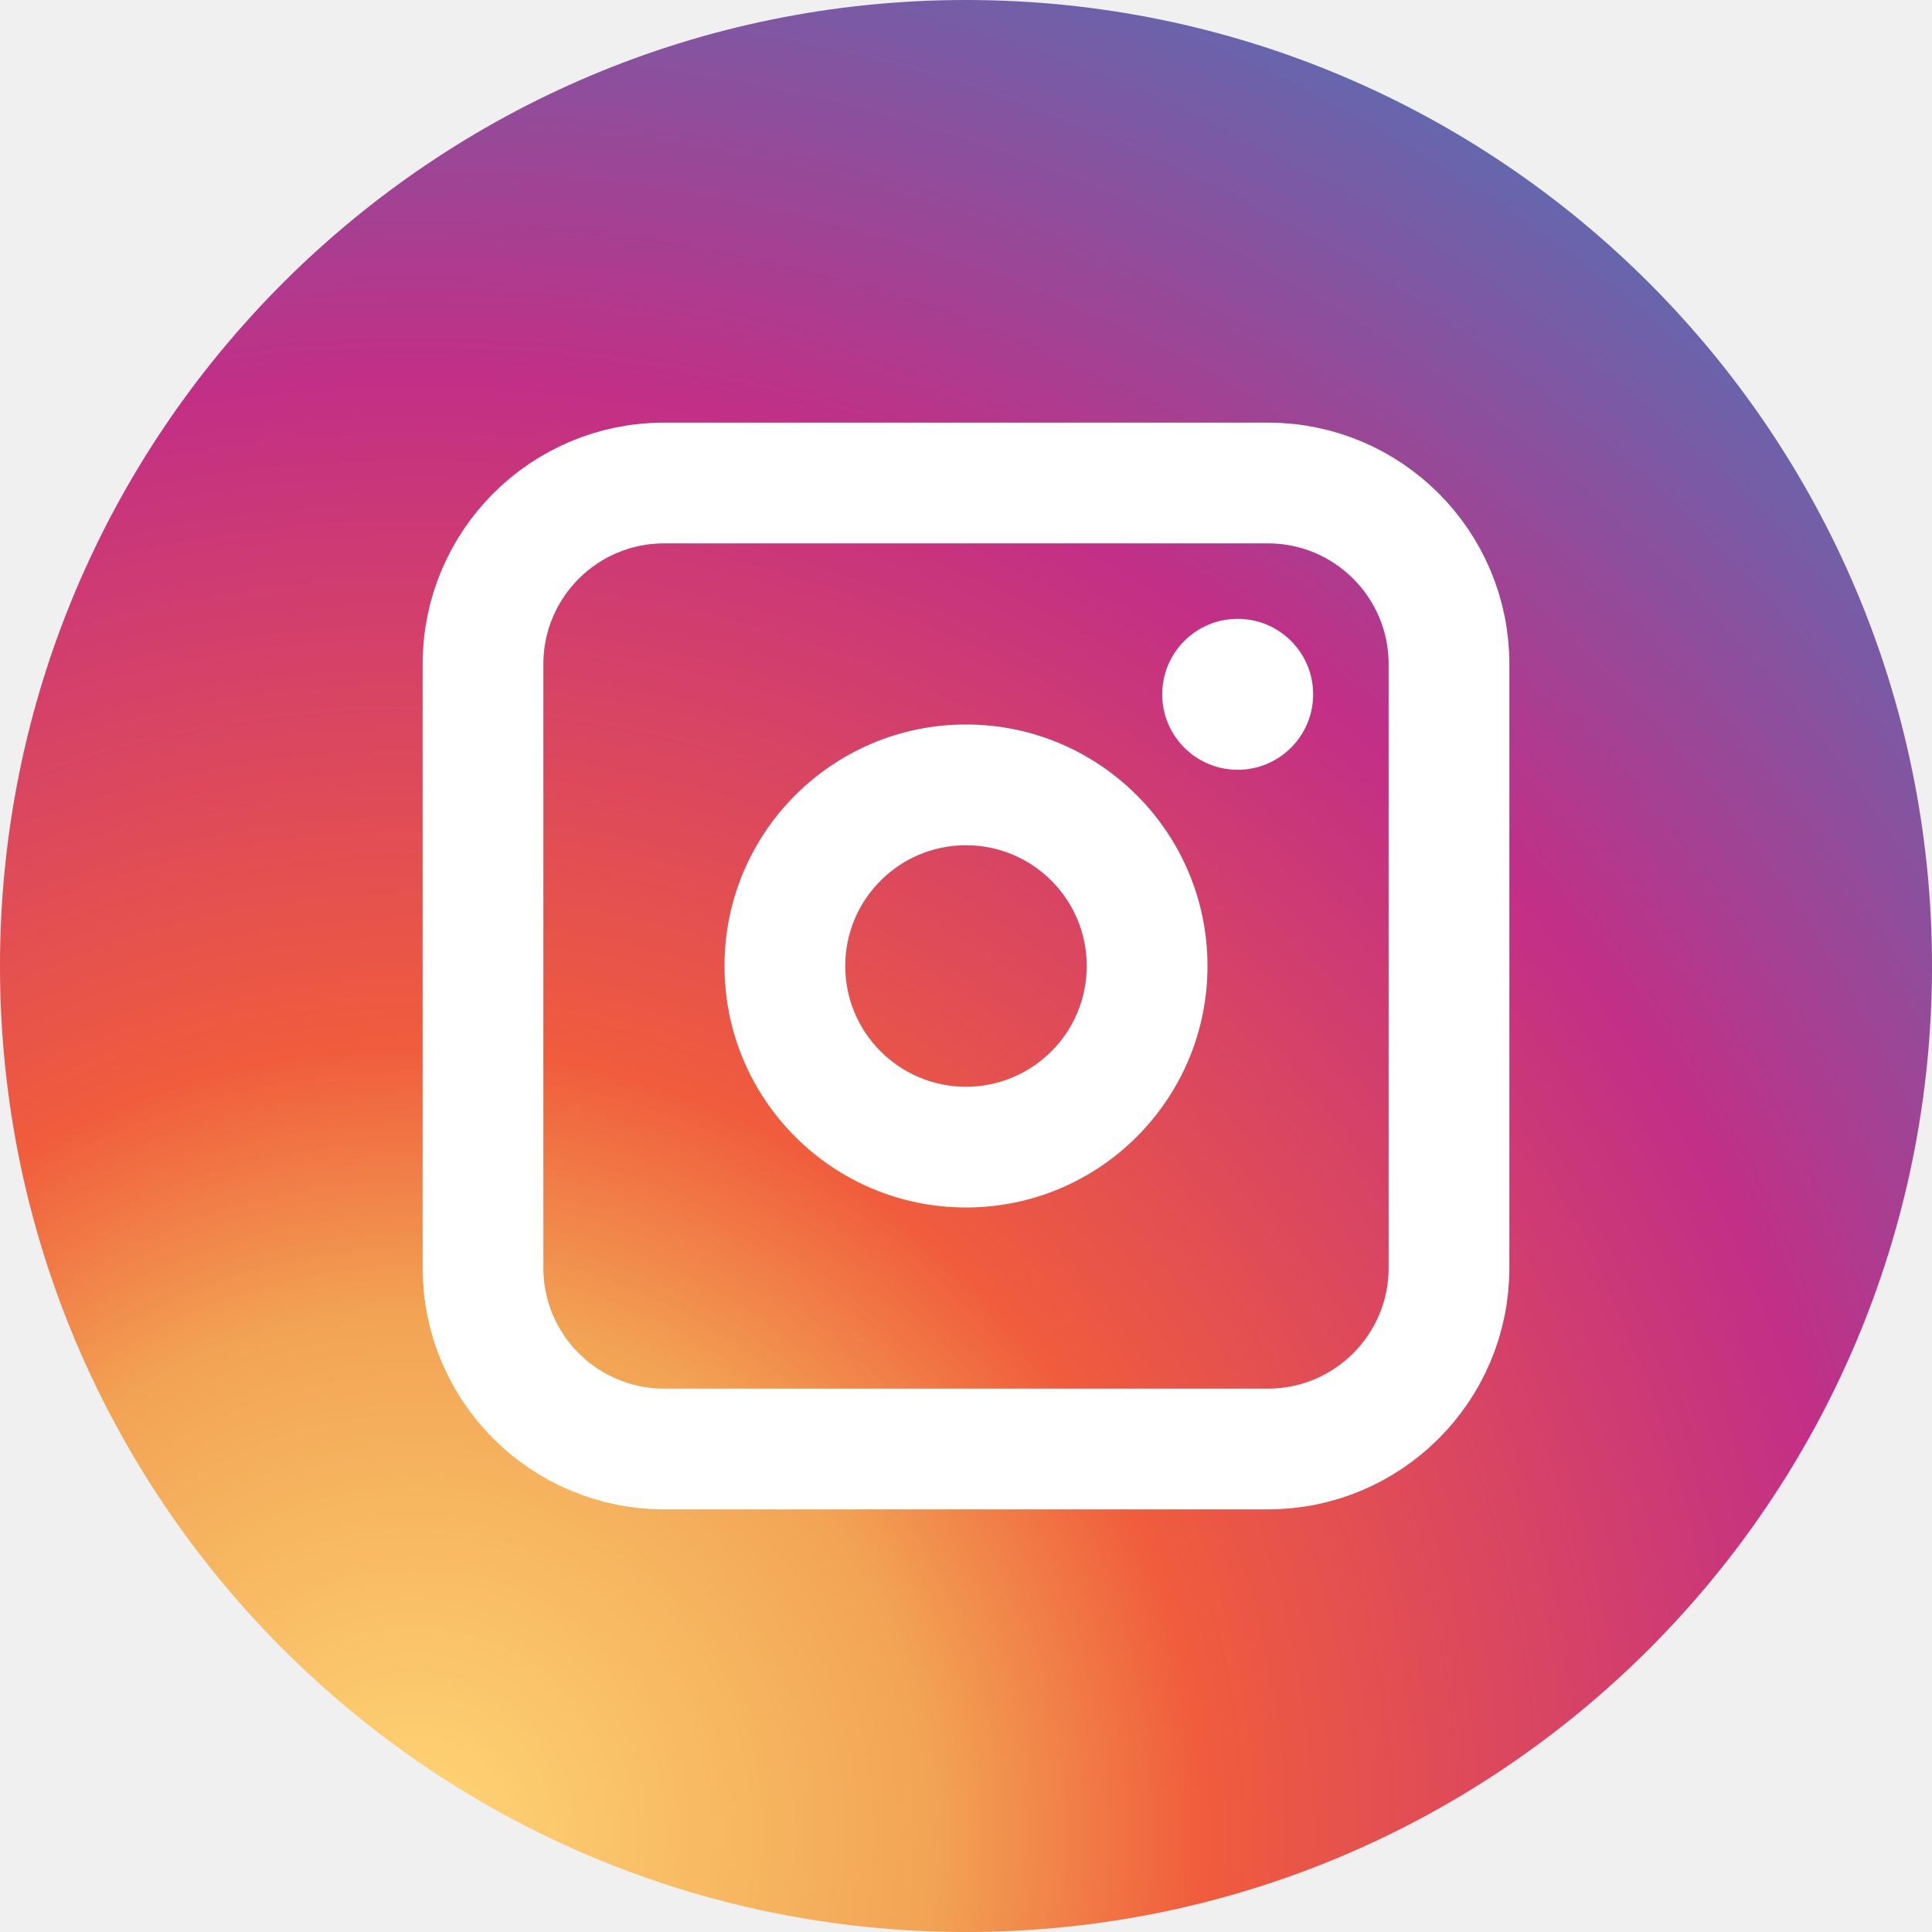
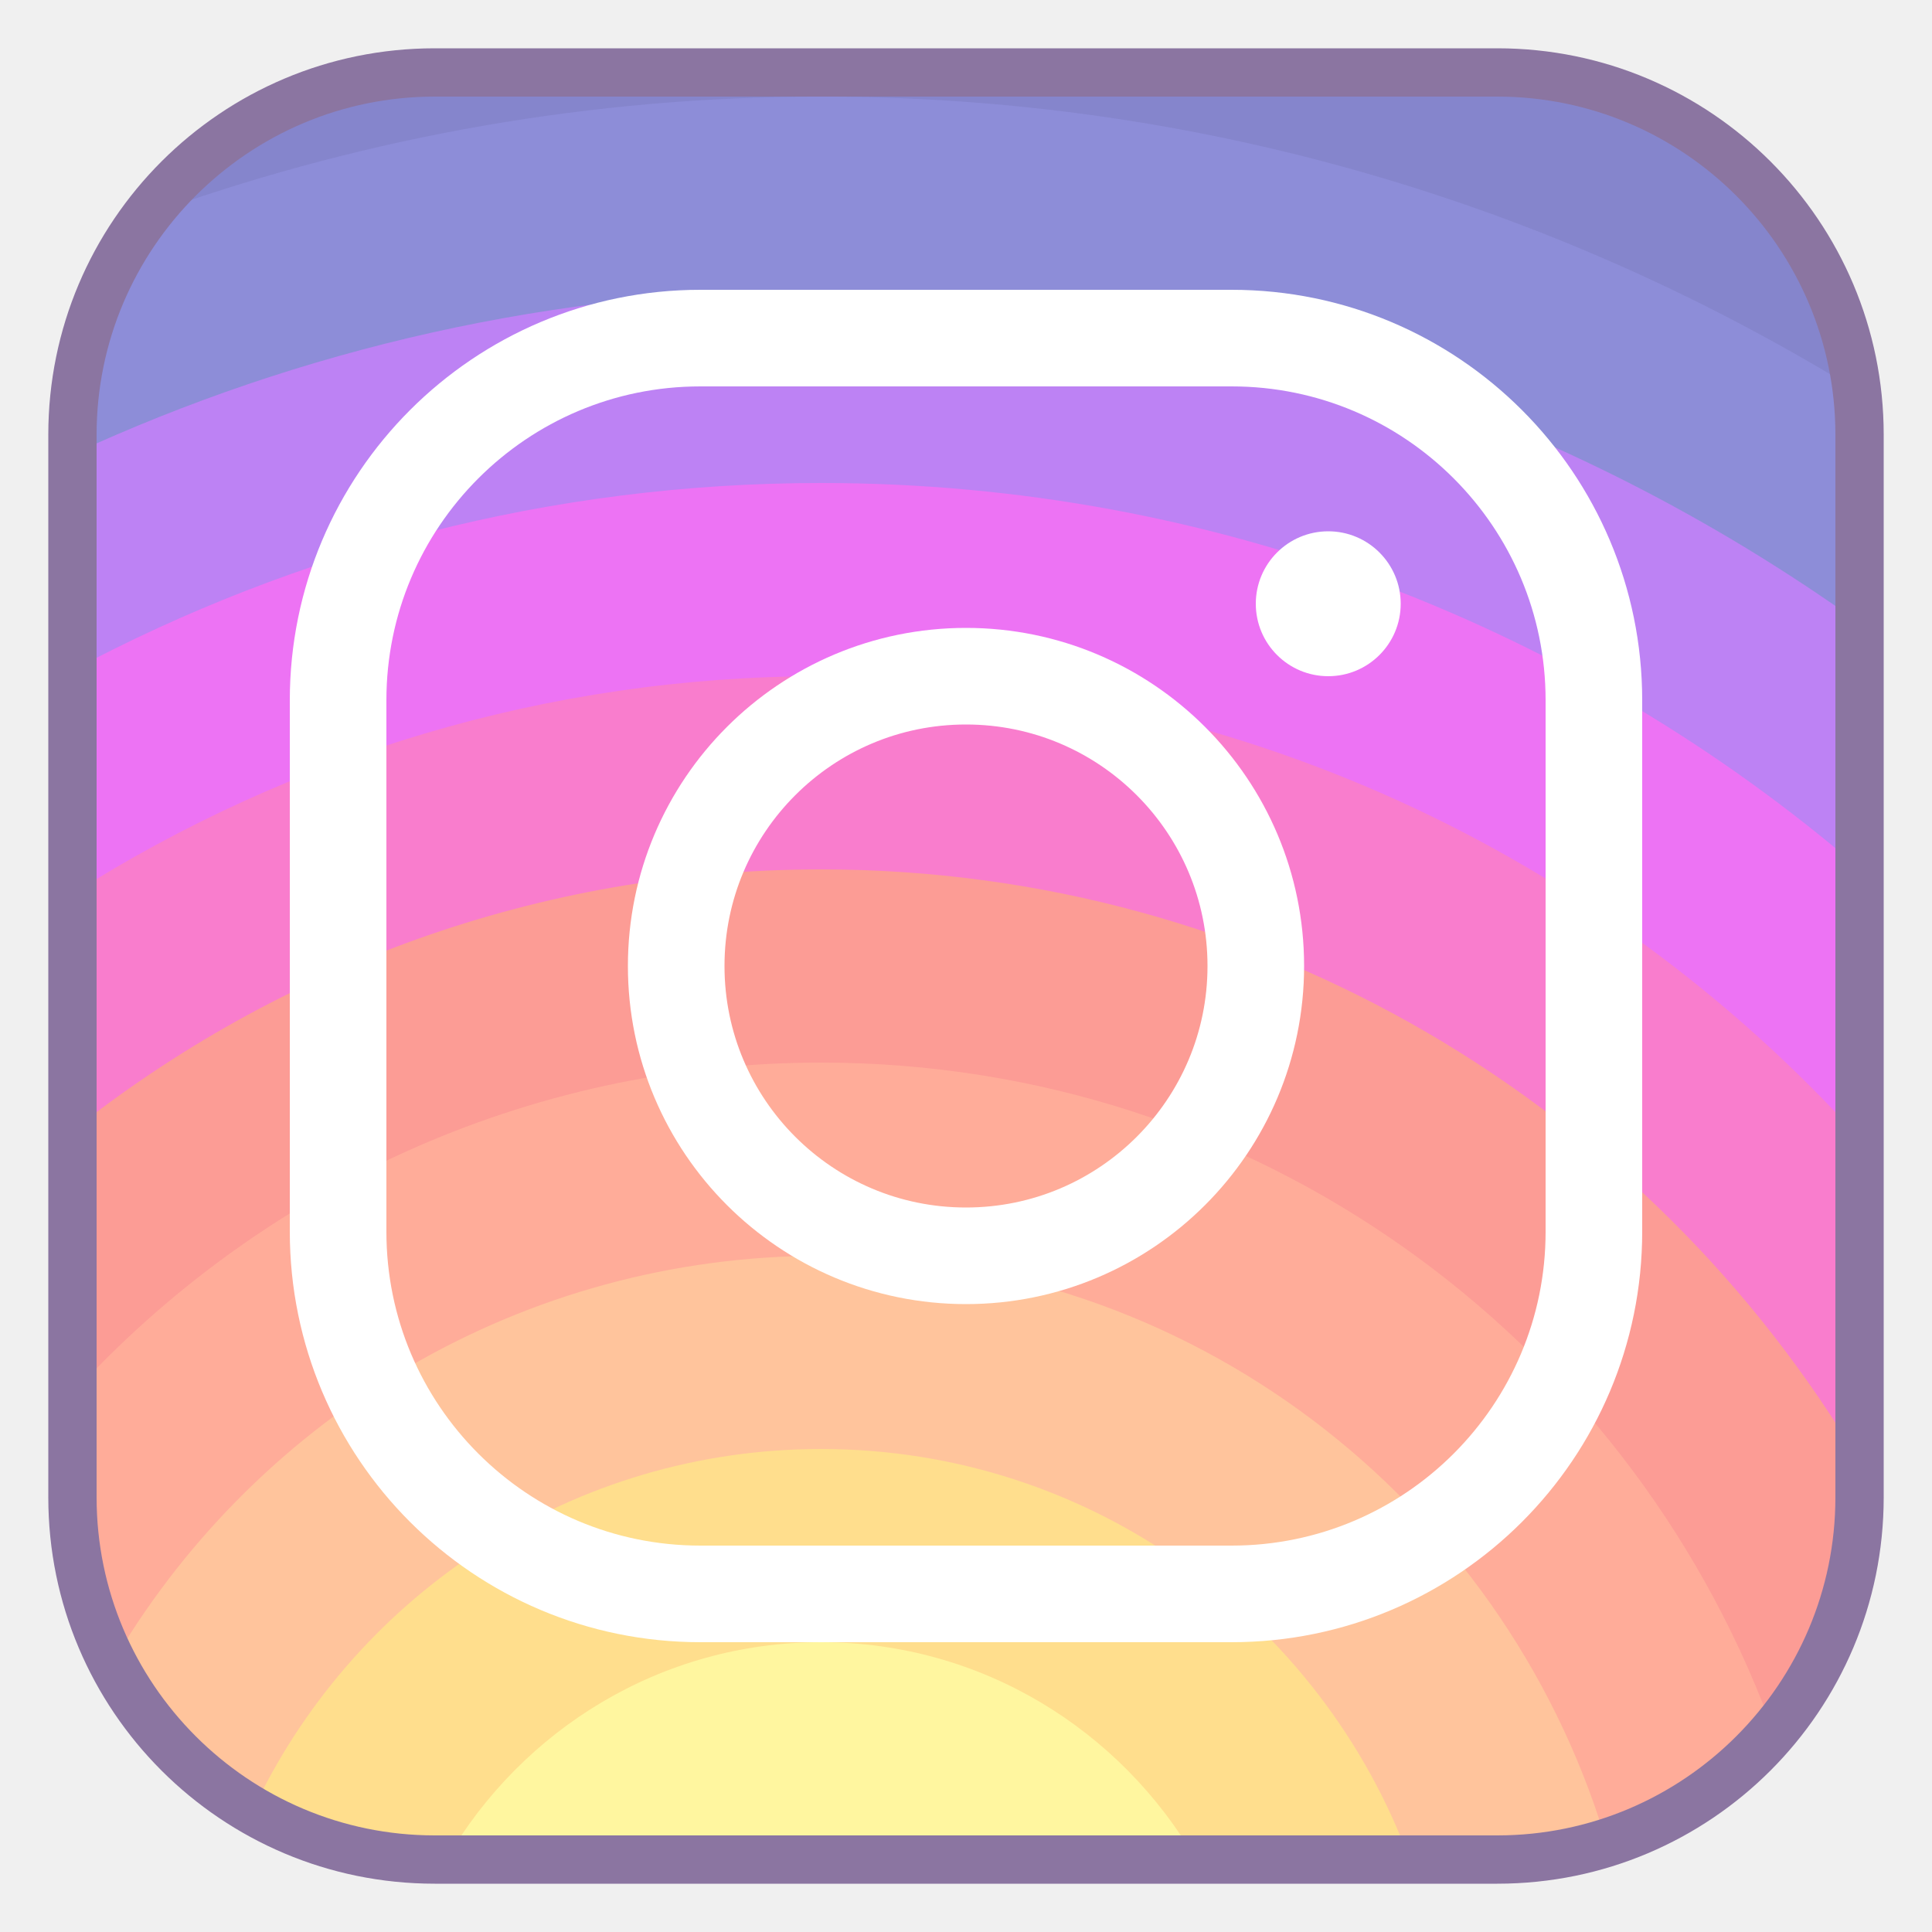
- <svg xmlns="http://www.w3.org/2000/svg" xmlns:xlink="http://www.w3.org/1999/xlink" data-name="Layer 1" viewBox="0 0 128 128">
-   <defs>
-     <clipPath id="b">
-       <circle cx="64" cy="64" r="64" fill="none" />
-     </clipPath>
-     <clipPath id="c">
-       <path fill="none" d="M104-163H24A24.07,24.07,0,0,0,0-139v80A24.07,24.07,0,0,0,24-35h80a24.07,24.07,0,0,0,24-24v-80A24.07,24.07,0,0,0,104-163ZM120-59a16,16,0,0,1-16,16H24A16,16,0,0,1,8-59v-80a16,16,0,0,1,16-16h80a16,16,0,0,1,16,16Z" />
-     </clipPath>
-     <clipPath id="e">
-       <circle cx="82" cy="209" r="5" fill="none" />
-     </clipPath>
-     <clipPath id="g">
-       <path fill="none" d="M64-115A16,16,0,0,0,48-99,16,16,0,0,0,64-83,16,16,0,0,0,80-99,16,16,0,0,0,64-115Zm0,24a8,8,0,0,1-8-8,8,8,0,0,1,8-8,8,8,0,0,1,8,8A8,8,0,0,1,64-91Z" />
-     </clipPath>
-     <clipPath id="h">
-       <path fill="none" d="M84-63H44A16,16,0,0,1,28-79v-40a16,16,0,0,1,16-16H84a16,16,0,0,1,16,16v40A16,16,0,0,1,84-63ZM44-127a8,8,0,0,0-8,8v40a8,8,0,0,0,8,8H84a8,8,0,0,0,8-8v-40a8,8,0,0,0-8-8Z" />
-     </clipPath>
-     <clipPath id="i">
-       <circle cx="82" cy="-117" r="5" fill="none" />
-     </clipPath>
-     <radialGradient id="a" cx="27.5" cy="121.5" r="137.5" gradientUnits="userSpaceOnUse">
-       <stop offset="0" stop-color="#ffd676" />
-       <stop offset=".25" stop-color="#f2a454" />
-       <stop offset=".38" stop-color="#f05c3c" />
-       <stop offset=".7" stop-color="#c22f86" />
-       <stop offset=".96" stop-color="#6666ad" />
-       <stop offset=".99" stop-color="#5c6cb2" />
-     </radialGradient>
-     <radialGradient id="d" cx="27.5" cy="-41.5" r="148.5" xlink:href="#a" />
-     <radialGradient id="f" cx="13.87" cy="303.38" r="185.63" xlink:href="#a" />
-     <radialGradient id="j" cx="13.87" cy="-22.62" r="185.63" xlink:href="#a" />
-   </defs>
-   <g clip-path="url(#b)">
-     <circle cx="27.5" cy="121.5" r="137.5" fill="url(#a)" />
-   </g>
-   <g clip-path="url(#c)">
-     <circle cx="27.5" cy="-41.5" r="148.5" fill="url(#d)" />
-   </g>
-   <g clip-path="url(#e)">
-     <circle cx="13.87" cy="303.38" r="185.63" fill="url(#f)" />
-   </g>
-   <g clip-path="url(#g)">
-     <circle cx="27.5" cy="-41.5" r="148.5" fill="url(#d)" />
-   </g>
-   <g clip-path="url(#h)">
-     <circle cx="27.5" cy="-41.5" r="148.5" fill="url(#d)" />
-   </g>
-   <g clip-path="url(#i)">
-     <circle cx="13.87" cy="-22.62" r="185.63" fill="url(#j)" />
-   </g>
-   <circle cx="82" cy="46" r="5" fill="#fff" />
-   <path fill="#fff" d="M64,48A16,16,0,1,0,80,64,16,16,0,0,0,64,48Zm0,24a8,8,0,1,1,8-8A8,8,0,0,1,64,72Z" />
-   <rect width="64" height="64" x="32" y="32" fill="none" stroke="#fff" stroke-miterlimit="10" stroke-width="8" rx="12" ry="12" />
+ <svg xmlns="http://www.w3.org/2000/svg" viewBox="0 0 40 40" width="30px" height="30px">
+   <path fill="#8585cc" d="M30.5,38.5c4.418,0,8-3.582,8-8v-21c0-4.418-3.582-8-8-8h-21c-4.418,0-8,3.582-8,8v21 c0,4.418,3.582,8,8,8H30.5z" />
+   <path fill="#8d8dd8" d="M3.4,4.331C2.217,5.726,1.5,7.528,1.5,9.5v21c0,4.418,3.582,8,8,8h21c4.418,0,8-3.582,8-8v-21 c0-0.503-0.052-0.992-0.141-1.469C32.135,4.22,24.832,2,17,2C12.229,2,7.657,2.832,3.4,4.331z" />
+   <path fill="#bd82f4" d="M1.505,9.404C1.504,9.437,1.5,9.468,1.5,9.5v21c0,4.418,3.582,8,8,8h21c4.418,0,8-3.582,8-8V12.897 C32.439,8.56,25.021,6,17,6C11.465,6,6.22,7.226,1.505,9.404z" />
+   <path fill="#ed73f4" d="M1.5,13.88V30.5c0,4.418,3.582,8,8,8h21c4.418,0,8-3.582,8-8V17.981C32.724,13.013,25.217,10,17,10 C11.394,10,6.124,11.414,1.5,13.88z" />
+   <path fill="#f97dcd" d="M17,14c-5.705,0-11.014,1.664-15.5,4.509V30.5c0,4.418,3.582,8,8,8h21c4.418,0,8-3.582,8-8v-6.935 C33.194,17.698,25.534,14,17,14z" />
+   <path fill="#fc9c95" d="M17,18c-5.861,0-11.237,2.033-15.5,5.411V30.5c0,4.418,3.582,8,8,8h21c4.418,0,8-3.582,8-8v-0.238 C34.143,22.925,26.152,18,17,18z" />
+   <path fill="#ffac99" d="M17,22c-6.145,0-11.66,2.651-15.5,6.859V30.5c0,4.418,3.582,8,8,8h21c2.465,0,4.668-1.117,6.136-2.87 C33.648,27.674,25.999,22,17,22z" />
+   <path fill="#ffc49c" d="M30.5,38.5c0.957,0,1.87-0.177,2.721-0.485C31.087,31.065,24.649,26,17,26 c-6.186,0-11.592,3.309-14.566,8.248C3.778,36.777,6.437,38.5,9.5,38.5H30.5z" />
+   <path fill="#ffde8d" d="M17,30c-5.137,0-9.573,2.984-11.684,7.309C6.535,38.06,7.964,38.5,9.5,38.5h19.683 C27.35,33.542,22.595,30,17,30z" />
+   <path fill="#fff69f" d="M17,34c-3.319,0-6.193,1.813-7.753,4.487C9.332,38.49,9.415,38.5,9.5,38.5h15.26 C23.203,35.818,20.324,34,17,34z" />
+   <path fill="#8b75a1" d="M31,2c3.86,0,7,3.14,7,7v22c0,3.86-3.14,7-7,7H9c-3.86,0-7-3.14-7-7V9c0-3.86,3.14-7,7-7H31 M31,1H9 C4.582,1,1,4.582,1,9v22c0,4.418,3.582,8,8,8h22c4.418,0,8-3.582,8-8V9C39,4.582,35.418,1,31,1L31,1z" />
+   <path fill="#fff" d="M27.5 11A1.5 1.5 0 1 0 27.5 14A1.5 1.5 0 1 0 27.5 11Z" />
+   <path fill="none" stroke="#fff" stroke-miterlimit="10" stroke-width="2" d="M20 14A6 6 0 1 0 20 26A6 6 0 1 0 20 14Z" />
+   <path fill="none" stroke="#fff" stroke-miterlimit="10" stroke-width="2" d="M33,14.5c0-4.142-3.358-7.5-7.5-7.5 c-2.176,0-8.824,0-11,0C10.358,7,7,10.358,7,14.5c0,2.176,0,8.824,0,11c0,4.142,3.358,7.5,7.5,7.5c2.176,0,8.824,0,11,0 c4.142,0,7.5-3.358,7.5-7.5C33,23.324,33,16.676,33,14.5z" />
</svg>
